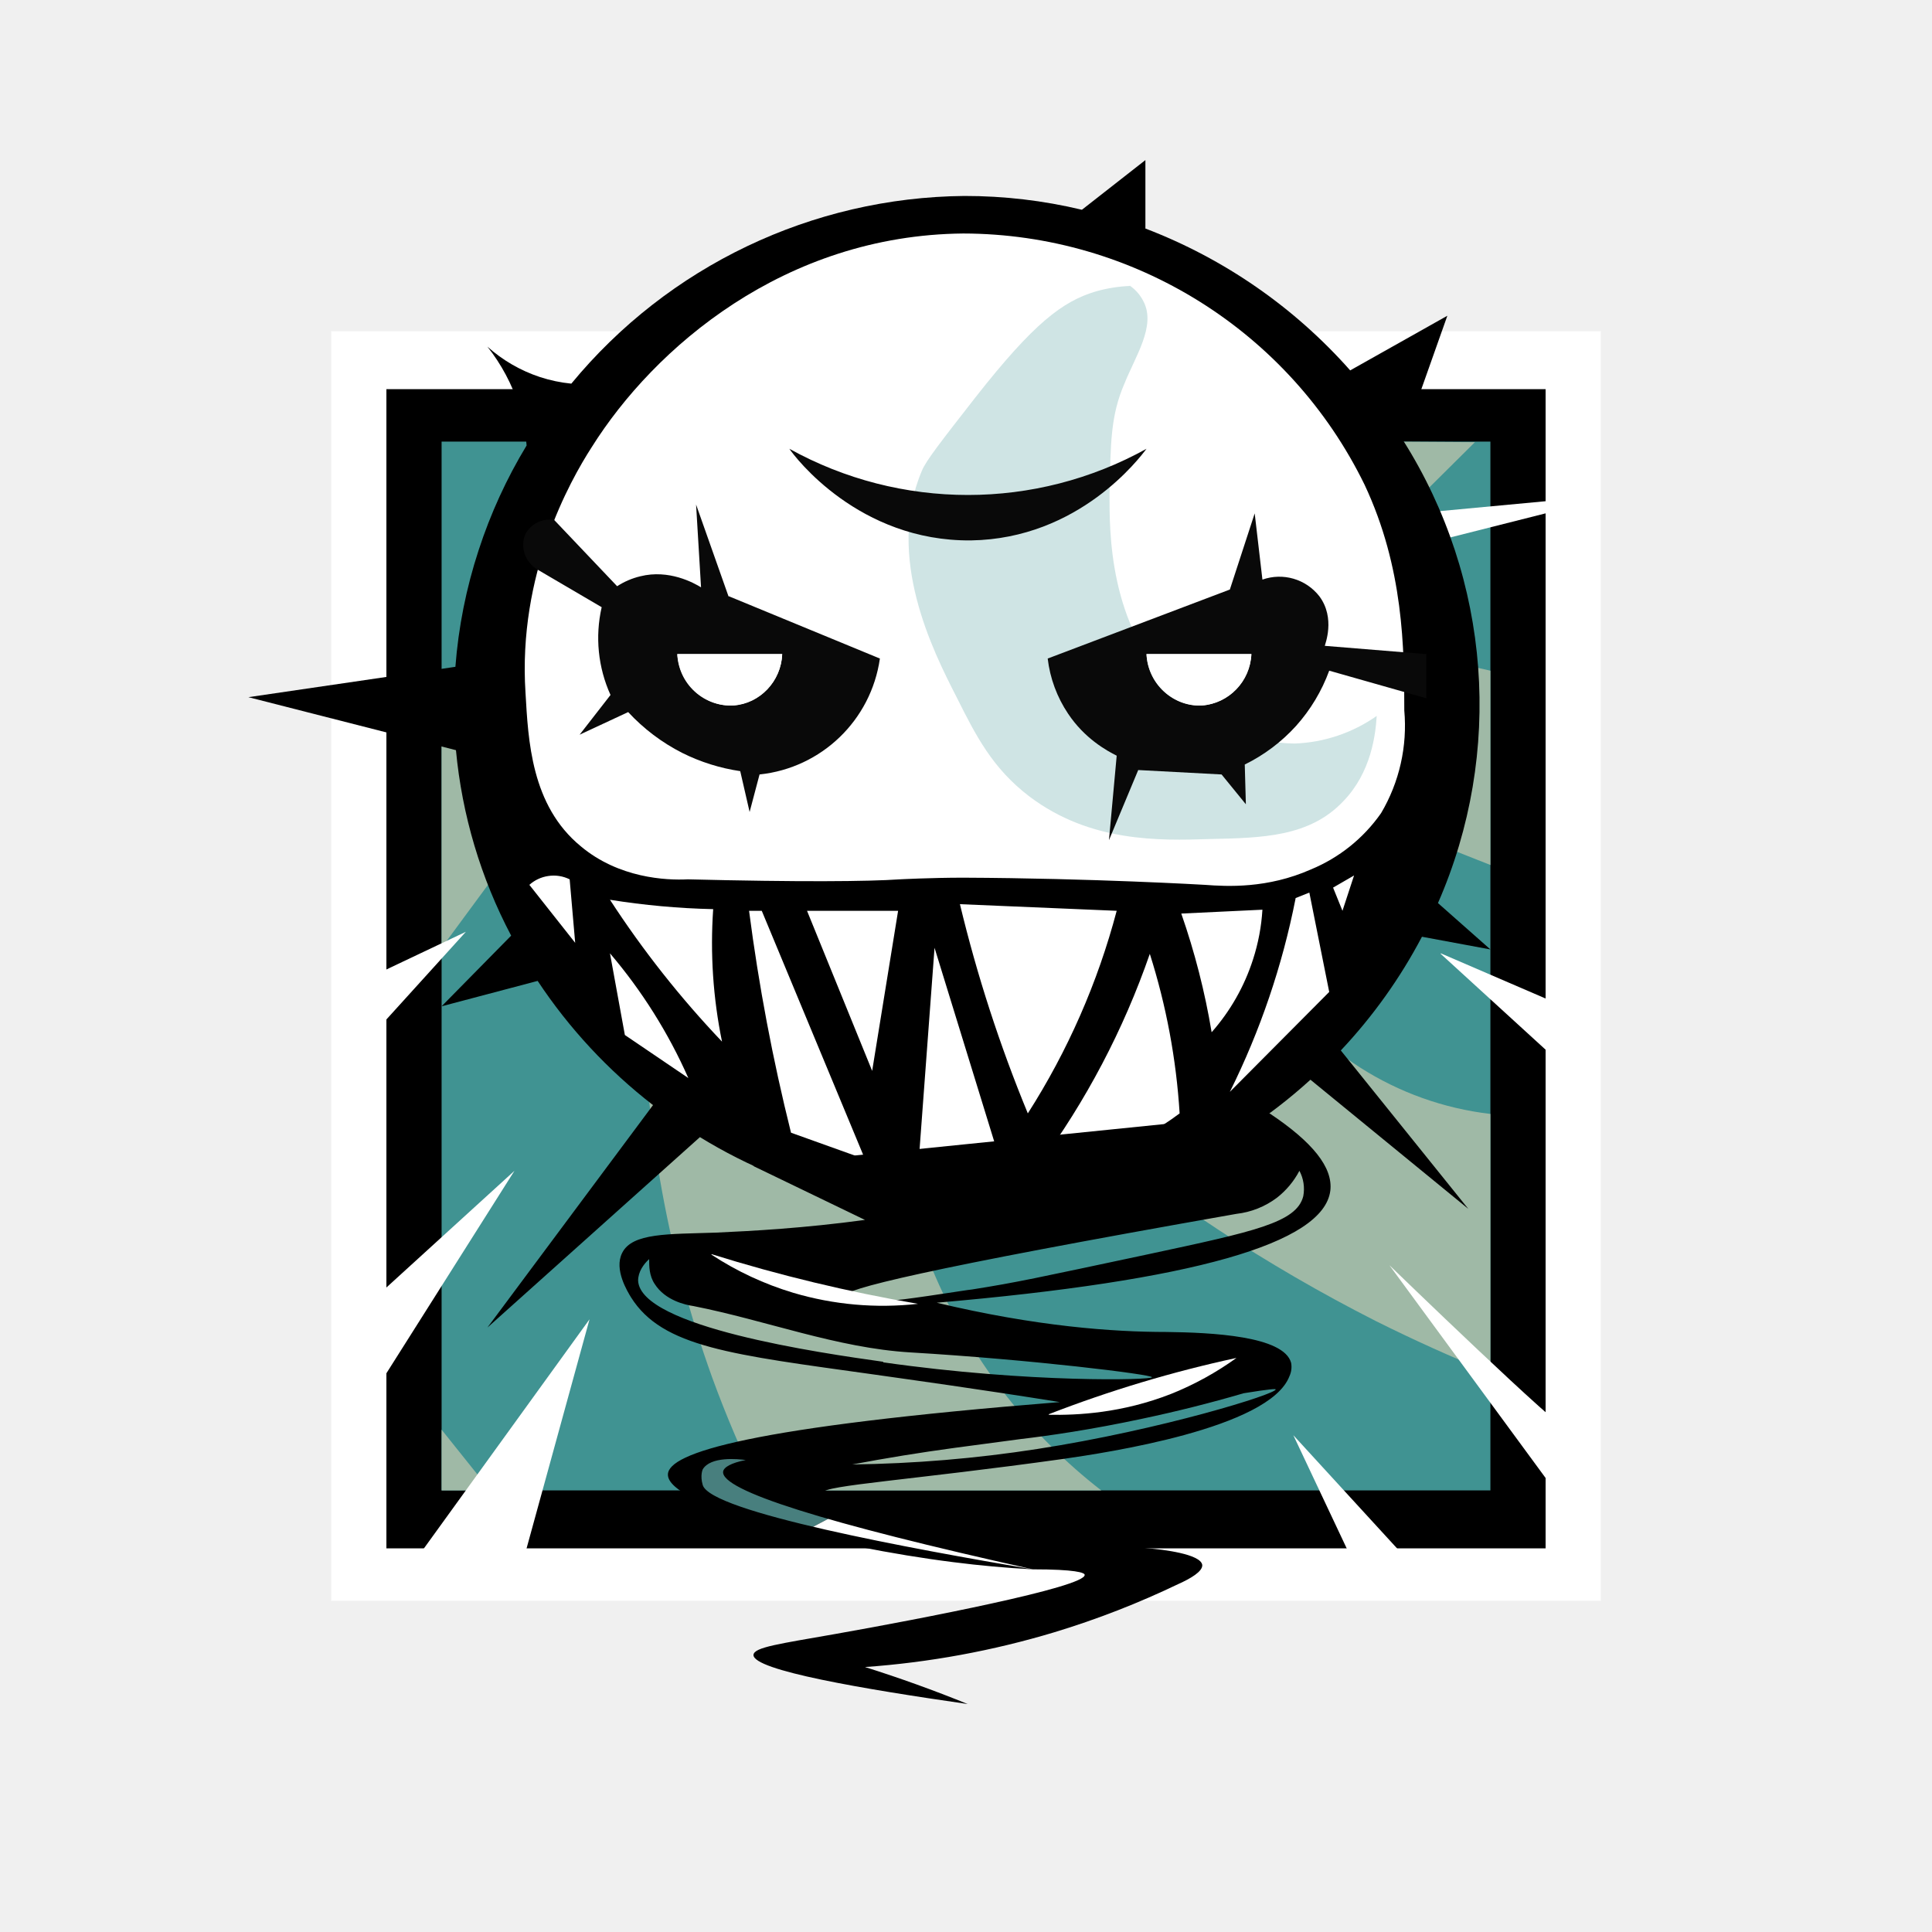
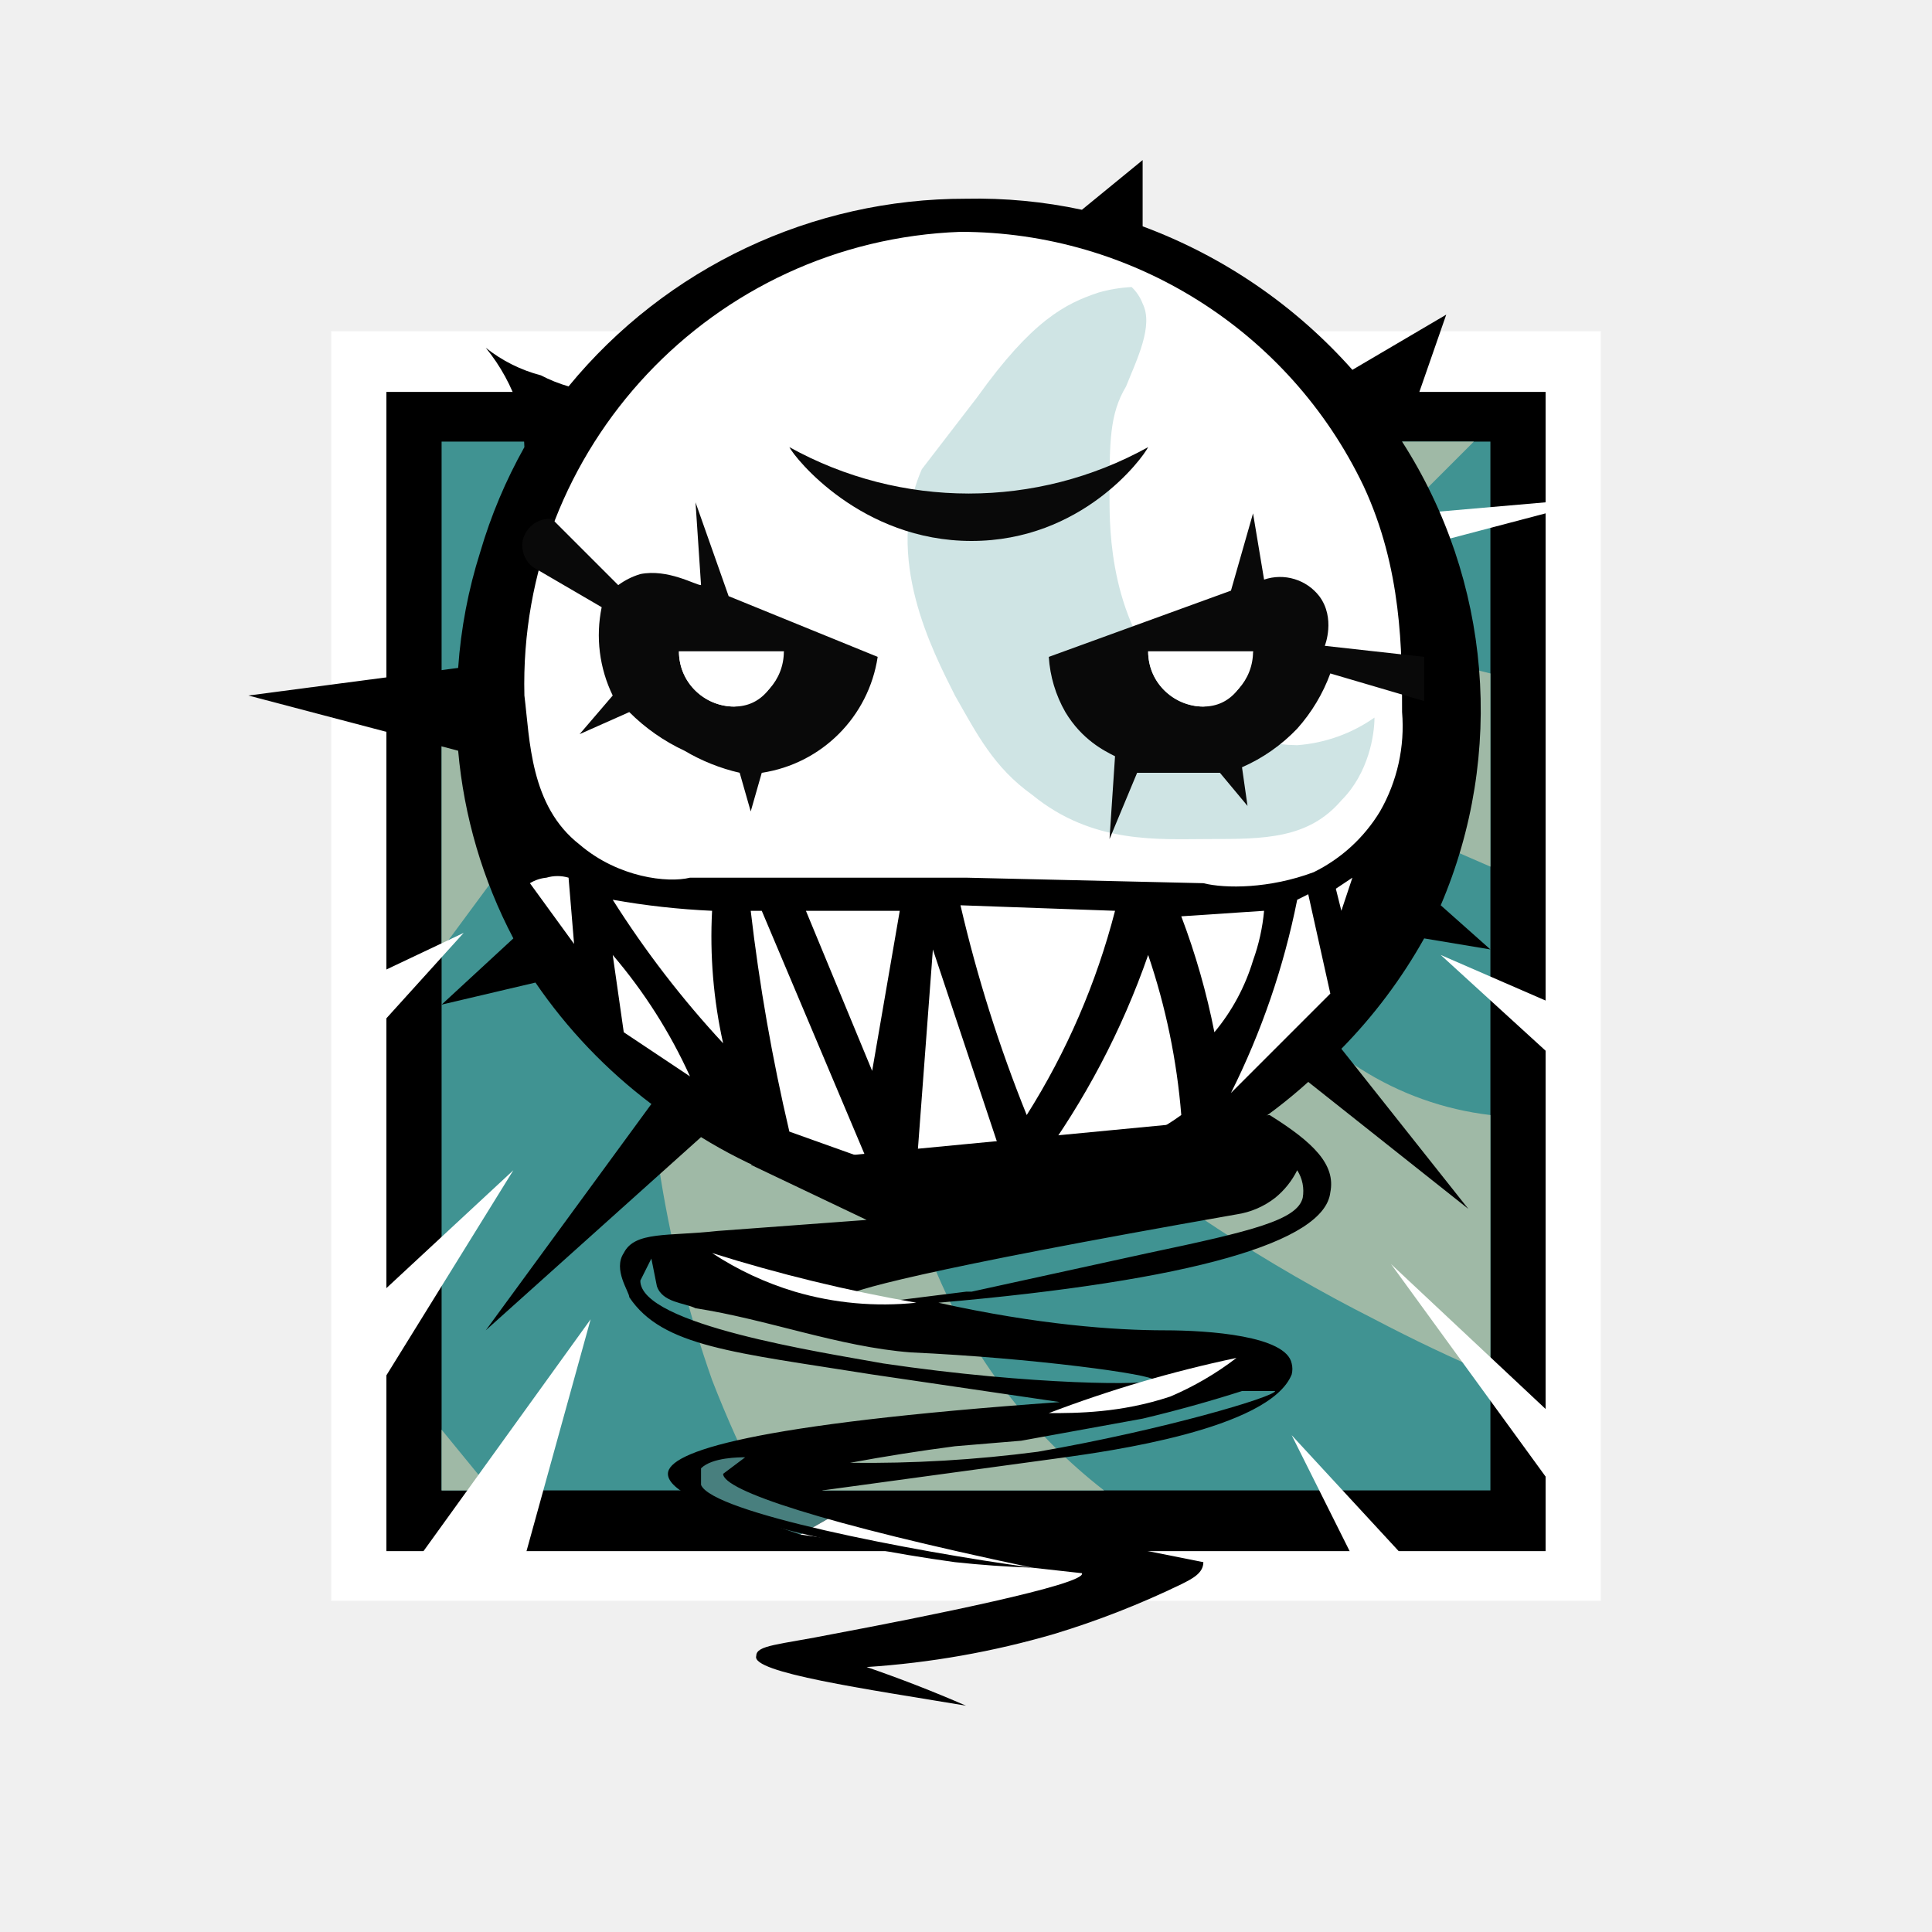
<svg xmlns="http://www.w3.org/2000/svg" viewBox="0 0 350 350">
  <switch>
    <g>
      <path fill="#fff" d="M60 60h230v230H60z" />
-       <path d="M70 70.5h210v210H70z" />
+       <path d="M70 71h210v210H70z" />
      <path fill="#409392" d="M80 80h190v190H80z" />
-       <path d="M80 259l8.8 11H80zm0-87.3l30.5-41.4-5.8-14.8-24.7 9.8zm57.8 98.4a206.2 206.2 0 01-8.8-20.6 212 212 0 01-12.5-72.5l45 9a98.8 98.8 0 0038 84h-61.8zM270 248.7a293.6 293.6 0 01-20.8-9.4A296.1 296.1 0 01194 203l34.8-27.5a56 56 0 0041.2 26.3v47zm0-92l-23.3-9.2L250 117l20 4.5zm-2.8-76.6l-13 12.9H241l10.3-13z" fill="#9fb9a6" />
-       <path d="M75.5 282.3l31.3-43.3-13 47.3zM66.7 254l26.5-41.9L65 237.8V254zM65 190.2l19.4-21.4L65 178zM234.3 260l12.4 26.3h11.7zm17.4-30.8l32.3 44s.5-15.4 0-14.3c-.5 1.1-32.3-29.7-32.3-29.7zm9.3-56.4l23.2 21.2v-11.3l-23.2-10zm19-82L256.5 93l4.5 4.8 19-4.8z" fill="#fff" />
-       <path d="M254.2 79.8l8-22.6-17.6 9.9a94.7 94.7 0 00-37.1-25.7V29L196 38a91.1 91.1 0 00-21.3-2.5 93.4 93.4 0 00-71.2 34 26.7 26.7 0 01-5.7-1.2 27 27 0 01-9.5-5.5A33.8 33.8 0 0194 73.5a33.4 33.4 0 011.4 7.2 90.8 90.8 0 00-8.7 19 89.7 89.7 0 00-4.2 21.1L45 126.3l37.6 9.6a90 90 0 0010 33.6L80 182.3l17.4-4.6a94.4 94.4 0 0020.9 22.5l-30 40.3 38.5-34.5a92.4 92.4 0 00110.6-10.4L266 219l-23.1-28.7a93.6 93.6 0 0014.7-20.6L270 172l-9.5-8.4a89.6 89.6 0 00-6.3-83.8z" />
-       <path d="M247.2 87.8a81.1 81.1 0 00-72.7-45.5c-32.4.3-56 20.7-67.3 38.7-4 6.2-13.4 23-12 44.5.5 8.6 1 20.4 10 27.8 6.9 5.8 15.5 6.2 19.4 6 20.2.5 32.6.4 38.4 0 0 0 5.7-.3 11.5-.3 23.4.1 43.8 1.3 43.8 1.3 4 .3 11.3.7 19.2-2.8a29 29 0 0012.7-10.2 31.1 31.1 0 004.2-18.6c0-11.2-.1-25.8-7.2-40.9zM99.3 158.7a6.5 6.5 0 00-3.4 1.6l8.3 10.5-1-11.5a6.5 6.5 0 00-3.9-.6zm11.2 14l2.7 14.8 11.5 7.8a92.7 92.7 0 00-14.2-22.6zm18.7-8a137.5 137.5 0 01-18.7-1.7 177.9 177.9 0 0020.3 25.7 88.8 88.8 0 01-1.6-24zm6.5.3a353.4 353.4 0 007.6 40.2l13.4 4.8-18.7-45h-2.3zm22.3 29l4.7-29h-16.5zm8.3 18.1l15.2-.8-12.2-39.6zm36-47.1l-28.4-1.2a256 256 0 0012.3 37.9 129.7 129.7 0 0016.1-36.7zm6 7.8a144.4 144.4 0 01-20.2 38.4 47.6 47.6 0 0025.6-9.5 119.8 119.8 0 00-5.4-28.9zm20.4-8l-14.7.7a130.4 130.4 0 015.5 21.5 37 37 0 007.5-13.2 36.4 36.4 0 001.7-9zm6-2a139.2 139.2 0 01-11.9 35l18-18.1-3.6-18-2.5 1zm8.5 2.2l2.1-6.4-3.8 2.2z" fill="#fff" />
-       <path d="M204.8 51.8a26.5 26.5 0 00-6.3 1c-6 1.8-11.2 5.7-21.8 19.2-6 7.7-9 11.5-9.7 13.3-6.6 15.6 2 32.6 6.3 41 3.5 7 6.5 12.9 13.2 18 11 8.3 23.5 8 32.6 7.7 9.7-.2 18.2-.4 24.3-6.9 5-5.2 5.8-12 6-15.4a27.6 27.6 0 01-14.9 5 30.3 30.3 0 01-21.8-9.7C200.8 113.2 201 96.2 201 89.5c.2-9.4.2-14.2 2.7-20 2-5 5.7-10.4 3.5-14.8a7.6 7.6 0 00-2.6-3z" fill="#cfe4e4" />
-       <path d="M143 81.3c1 1.5 12.6 16.8 32.9 16.6 19.6-.3 30.6-15 31.8-16.6a66.7 66.7 0 01-64.7 0zm97 35.7c0-.2 2-5-1-9a9.2 9.2 0 00-10.3-3l-1.4-12-4.5 13.8-33 12.5a22.7 22.7 0 003.7 10c3 4.5 7 6.7 8.8 7.6l-1.4 15.3 5.3-12.7 15.1.8 4.4 5.4-.2-7.2a30.9 30.9 0 009.3-7 30.9 30.9 0 006-10l17.6 5v-8L240 117zm-22.2 10.8a9.7 9.7 0 01-10.1-9.3h19c-.3 5-4.2 9-9 9.3z" fill="#090909" />
-       <path d="M217.8 127.8a9.7 9.7 0 008.9-9.3h-19c.3 5.5 5 9.6 10 9.3z" fill="#fff" />
-       <path d="M132 108.1l-5.9-16.7.9 15c-1.3-.8-5.8-3.3-11-2a13.4 13.4 0 00-4.2 1.8l-11.4-12a5 5 0 00-5.2 2.5c-1 2.2-.2 5.1 2.2 6.5L109 110a25 25 0 001.6 15.9l-5.6 7.2 8.8-4.1a34.8 34.8 0 009.8 7.4 34.8 34.8 0 0010.5 3.3l1.7 7.4 1.8-6.8a24.6 24.6 0 0021.8-21L132 108zm.9 19.7a9.7 9.7 0 01-10.2-9.3h19c-.2 5-4.1 9-8.8 9.3z" fill="#090909" />
-       <path d="M132.9 127.8a9.7 9.7 0 008.8-9.3h-19c.4 5.5 5 9.6 10.2 9.3z" fill="#fff" />
-       <path d="M136.4 263.6a13.5 13.5 0 00-6.7.3 13.4 13.4 0 00-5 2.7l.3.8c1.4 3.2 4.7 4.6 8.9 6.2a201.8 201.8 0 0011.5 4l7-3.7-16-10.3z" fill="#487f7e" />
-       <path fill="#fff" d="M145.4 277.6l7-3.7 34.7 10.4z" />
-       <path d="M213.6 286.9c2-.9 4.3-2.2 4.2-3.4-.3-2-7.3-2.8-9.7-3-18.8-2-59-8-59-10.1 0-1.3 16.3-2.3 43.5-6.1 7.6-1.1 37.4-5.5 41-15a4 4 0 00.3-2.4c-1.3-4.9-14.5-5.5-22.6-5.6-9.7 0-23.6-1-41.6-5.3 46.3-4 70.1-10.7 71.3-20.3.5-4.2-3.2-8.8-11-14l-93.6 9.5 20.3 9.8c-11.1 1.5-20.3 2-27 2.3-8.6.3-15.2 0-17 3.7-1.5 3 1 7 1.6 8 5.7 9.1 18.3 10.4 44 14 7 1 18.7 2.6 33.7 5-56.3 4.5-70.9 9.2-71 13.1-.2 5.7 30.1 13.2 51.7 15.9a193.4 193.4 0 0014.4 1.3c-21.8-3.7-58.5-10.4-59.8-15.3-.5-1.7 0-2.8 0-2.8 1.4-2.4 6.4-1.9 7.8-1.7-2.6.5-4 1.3-4.1 2.1-.4 3.4 18.3 9.3 56.1 17.7 7.7 0 9.4.6 9.4 1 .2 2.2-29.8 8-45.1 10.7-10.2 1.8-14.8 2.4-14.9 3.8-.1 2.8 20 6.2 38.8 8.9a243.1 243.1 0 00-18.6-6.7 157.9 157.9 0 0034.3-6.3 157.6 157.6 0 0022.6-8.8zm10.4-67a15 15 0 007.3-2.9 15 15 0 004.1-4.9 7 7 0 01.7 4.6c-1.2 4.8-8.9 6.4-28 10.5-20.7 4.4-23.8 5.1-32 6.4l-.8.1c-11.8 1.8-13.7 2-16 2-1.2 0-6.2-.1-6.3-.9-.2-1.2 13.6-4.8 71-14.9zm-64 26.8c-11.4-1.6-44-6.3-44.4-14.7 0-1.6 1-3 2-3.9 0 1.3 0 3 1 4.5 1.9 3 5.6 3.8 7 4 13.2 2.6 26 7.6 39.3 8.4 22 1.3 43.8 4 43.8 4.5s-22 1.1-48.7-2.7zm12.9 15.6l12-1.6c5.1-.6 12.8-1.7 22.1-3.7a247.8 247.8 0 0018.3-4.6c4.9-.8 5.8-.8 5.8-.7.2.8-20.6 7.3-43.2 10.8a238.6 238.6 0 01-33.5 2.8 359.5 359.5 0 0118.5-3z" />
-       <path d="M128.9 227.3a56.7 56.7 0 0014.8 6.9 57.1 57.1 0 0022.6 2 288 288 0 01-37.4-9zm61.1 29c5.2.1 13.3-.3 22.2-3.8A55.4 55.4 0 00224 246a225.5 225.5 0 00-34 10.2z" fill="#fff" />
+       <path fill="#9fb9a6" d="M80 259l9 11h-9zm0-87l31-42-6-15-25 10zm58 98a206 206 0 01-9-20 212 212 0 01-12-73l45 9a99 99 0 0038 84h-62zm132-21a294 294 0 01-21-10 296 296 0 01-55-36l35-27a56 56 0 0041 26v47zm0-92l-23-10 3-30 20 5zm-3-77l-13 13h-13l10-13z" />
+       <path fill="#fff" d="M76 282l31-43-13 47zm-9-28l26-42-28 26v16zm-2-64l19-21-19 9zm169 70l13 26h11zm18-31l32 44v-14l-32-30zm9-56l23 21v-11l-23-10zm19-82l-23 2 4 5 19-5z" />
+       <path d="M254 80l8-23-17 10a95 95 0 00-38-26V29l-11 9a91 91 0 00-21-2 93 93 0 00-72 34 27 27 0 01-5-2 27 27 0 01-10-5 34 34 0 016 11 33 33 0 011 7 91 91 0 00-8 19 90 90 0 00-4 21l-38 5 38 10a90 90 0 0010 34l-13 12 17-4a94 94 0 0021 22l-30 41 39-35a92 92 0 00110-10l29 23-23-29a94 94 0 0015-20l12 2-9-8a90 90 0 00-7-84z" />
+       <path fill="#fff" d="M247 88a81 81 0 00-73-46 82 82 0 00-79 84c1 8 1 20 10 27 7 6 16 7 20 6h50l43 1c4 1 12 1 20-2a29 29 0 0012-11 31 31 0 004-18c0-11 0-26-7-41zM99 159a7 7 0 00-3 1l8 11-1-12a7 7 0 00-4 0zm12 14l2 14 12 8a93 93 0 00-14-22zm18-8a138 138 0 01-18-2 178 178 0 0020 26 89 89 0 01-2-24zm7 0a353 353 0 007 40l14 5-19-45h-2zm22 29l5-29h-17zm8 18l16-1-13-39zm36-47l-28-1a256 256 0 0012 38 130 130 0 0016-37zm6 8a144 144 0 01-20 38 48 48 0 0026-9 120 120 0 00-6-29zm21-8l-15 1a130 130 0 016 21 37 37 0 007-13 36 36 0 002-9zm6-2a139 139 0 01-12 35l18-18-4-18-2 1zm8 2l2-6-3 2z" />
+       <path fill="#cfe4e4" d="M205 52a27 27 0 00-6 1c-6 2-12 5-22 19l-10 13c-7 16 2 33 6 41 4 7 7 13 14 18 11 9 23 8 32 8 10 0 18 0 24-7 5-5 6-12 6-15a28 28 0 01-14 5 30 30 0 01-22-10c-12-12-12-29-12-35 0-10 0-15 3-20 2-5 5-11 3-15a8 8 0 00-2-3z" />
+       <path fill="#090909" d="M143 81c1 2 13 17 33 17s31-15 32-17a67 67 0 01-65 0zm97 36s2-5-1-9a9 9 0 00-10-3l-2-12-4 14-33 12a23 23 0 003 10c3 5 7 7 9 8l-1 15 5-12h15l5 6-1-7a31 31 0 0010-7 31 31 0 006-10l17 5v-8l-18-2zm-22 11a10 10 0 01-10-10h19c-1 6-4 10-9 10z" />
+       <path fill="#fff" d="M218 128a10 10 0 009-10h-19c0 6 5 10 10 10z" />
+       <path fill="#090909" d="M132 108l-6-17 1 15c-1 0-6-3-11-2a13 13 0 00-4 2l-12-12a5 5 0 00-5 3c-1 2 0 5 2 6l12 7a25 25 0 002 16l-6 7 9-4a35 35 0 0010 7 35 35 0 0010 4l2 7 2-7a25 25 0 0021-21l-27-11zm1 20a10 10 0 01-10-10h19c-1 6-4 10-9 10z" />
+       <path fill="#fff" d="M133 128a10 10 0 009-10h-19c0 6 5 10 10 10z" />
+       <path fill="#487f7e" d="M136 264a14 14 0 00-6 0 13 13 0 00-5 3c1 4 5 5 9 7a202 202 0 0011 4l7-4-16-10z" />
+       <path fill="#fff" d="M145 278l7-4 35 10z" />
+       <path d="M214 287c2-1 4-2 4-4l-10-2c-19-2-59-8-59-11l44-6c7-1 37-5 41-15a4 4 0 000-2c-1-5-15-6-23-6-9 0-23-1-41-5 46-4 70-11 71-20 1-5-3-9-11-14l-94 9 21 10-27 2c-9 1-15 0-17 4-2 3 1 7 1 8 6 9 19 10 44 14l34 5c-56 4-71 9-71 13 0 6 30 13 52 16a193 193 0 0014 1c-22-3-58-10-60-15v-3c2-2 7-2 8-2l-4 3c0 3 18 9 56 17l9 1c1 2-29 8-45 11-10 2-14 2-14 4-1 3 20 6 38 9a243 243 0 00-18-7 158 158 0 0034-6 158 158 0 0023-9zm10-67a15 15 0 007-3 15 15 0 004-5 7 7 0 011 5c-1 4-9 6-28 10l-32 7h-1l-16 2-6-1c0-1 14-5 71-15zm-64 27c-11-2-44-7-44-15l2-4 1 5c1 3 5 3 7 4 13 2 26 7 39 8 22 1 44 4 44 5s-22 1-49-3zm13 15l12-1 22-4a248 248 0 0018-5h6c0 1-20 7-43 11a239 239 0 01-34 2 360 360 0 0119-3z" />
+       <path fill="#fff" d="M129 227a57 57 0 0015 7 57 57 0 0022 2 288 288 0 01-37-9zm61 29c5 0 13 0 22-3a55 55 0 0012-7 226 226 0 00-34 10z" />
    </g>
  </switch>
</svg>
